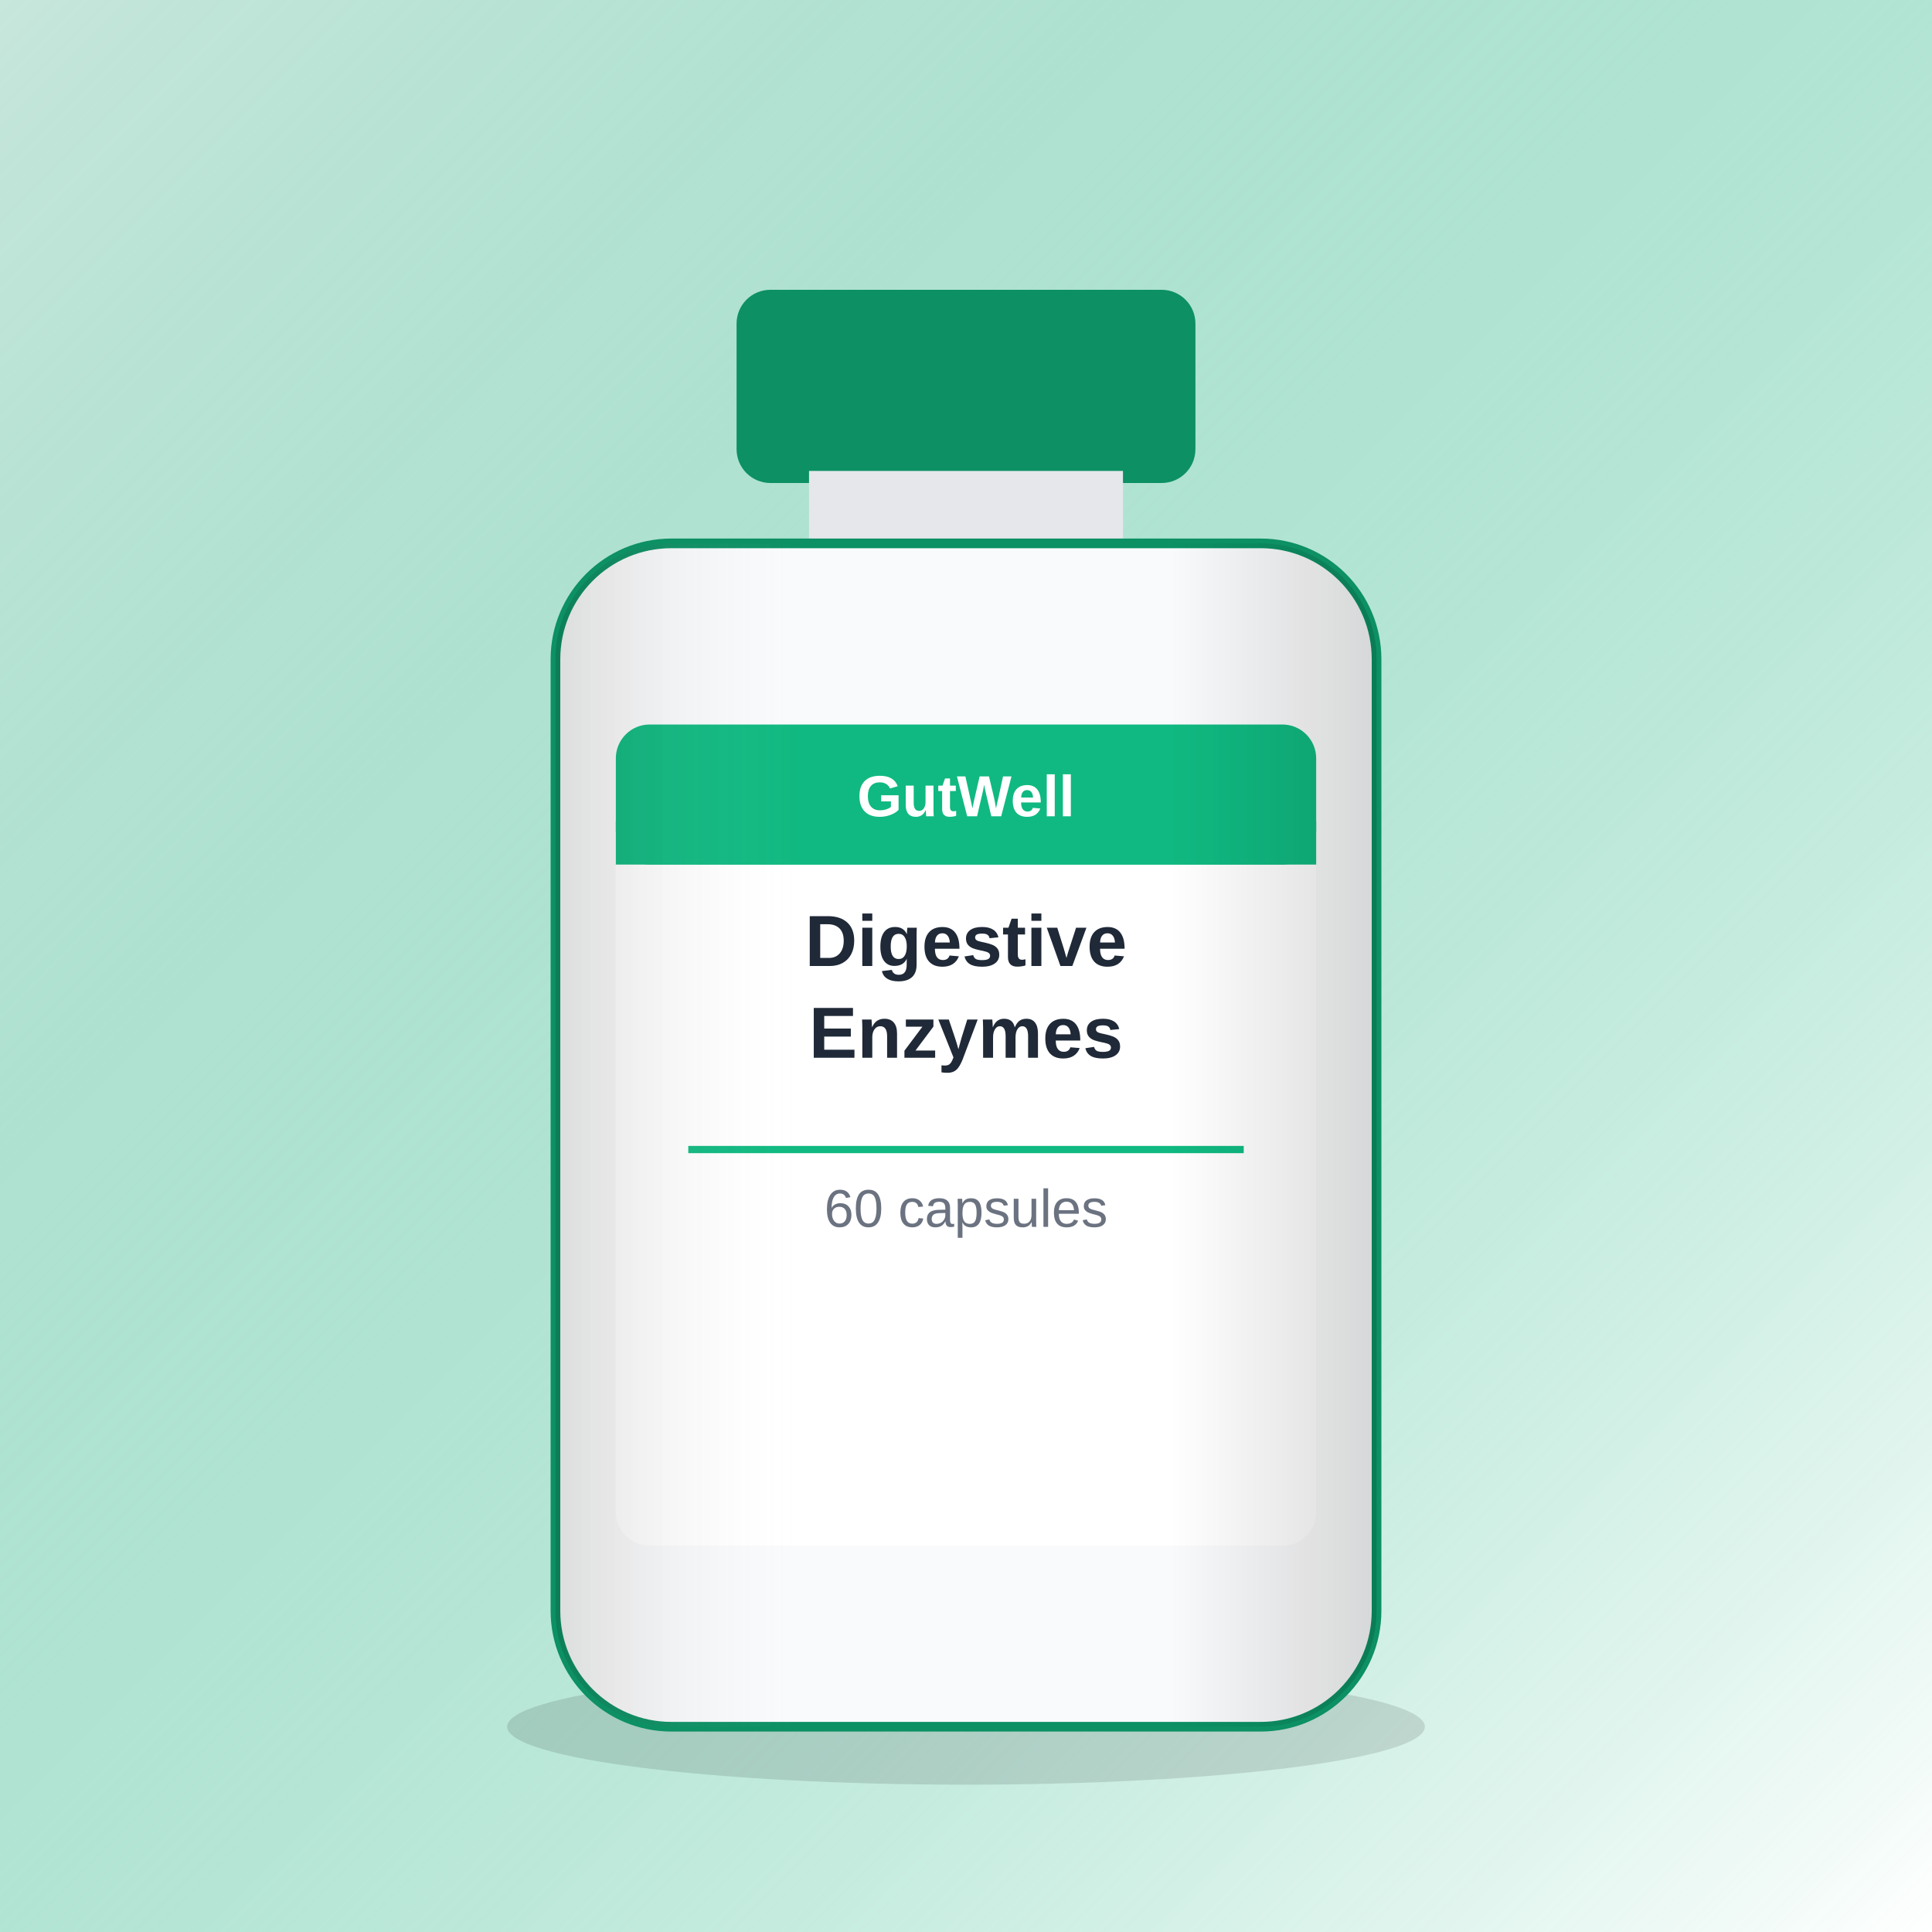
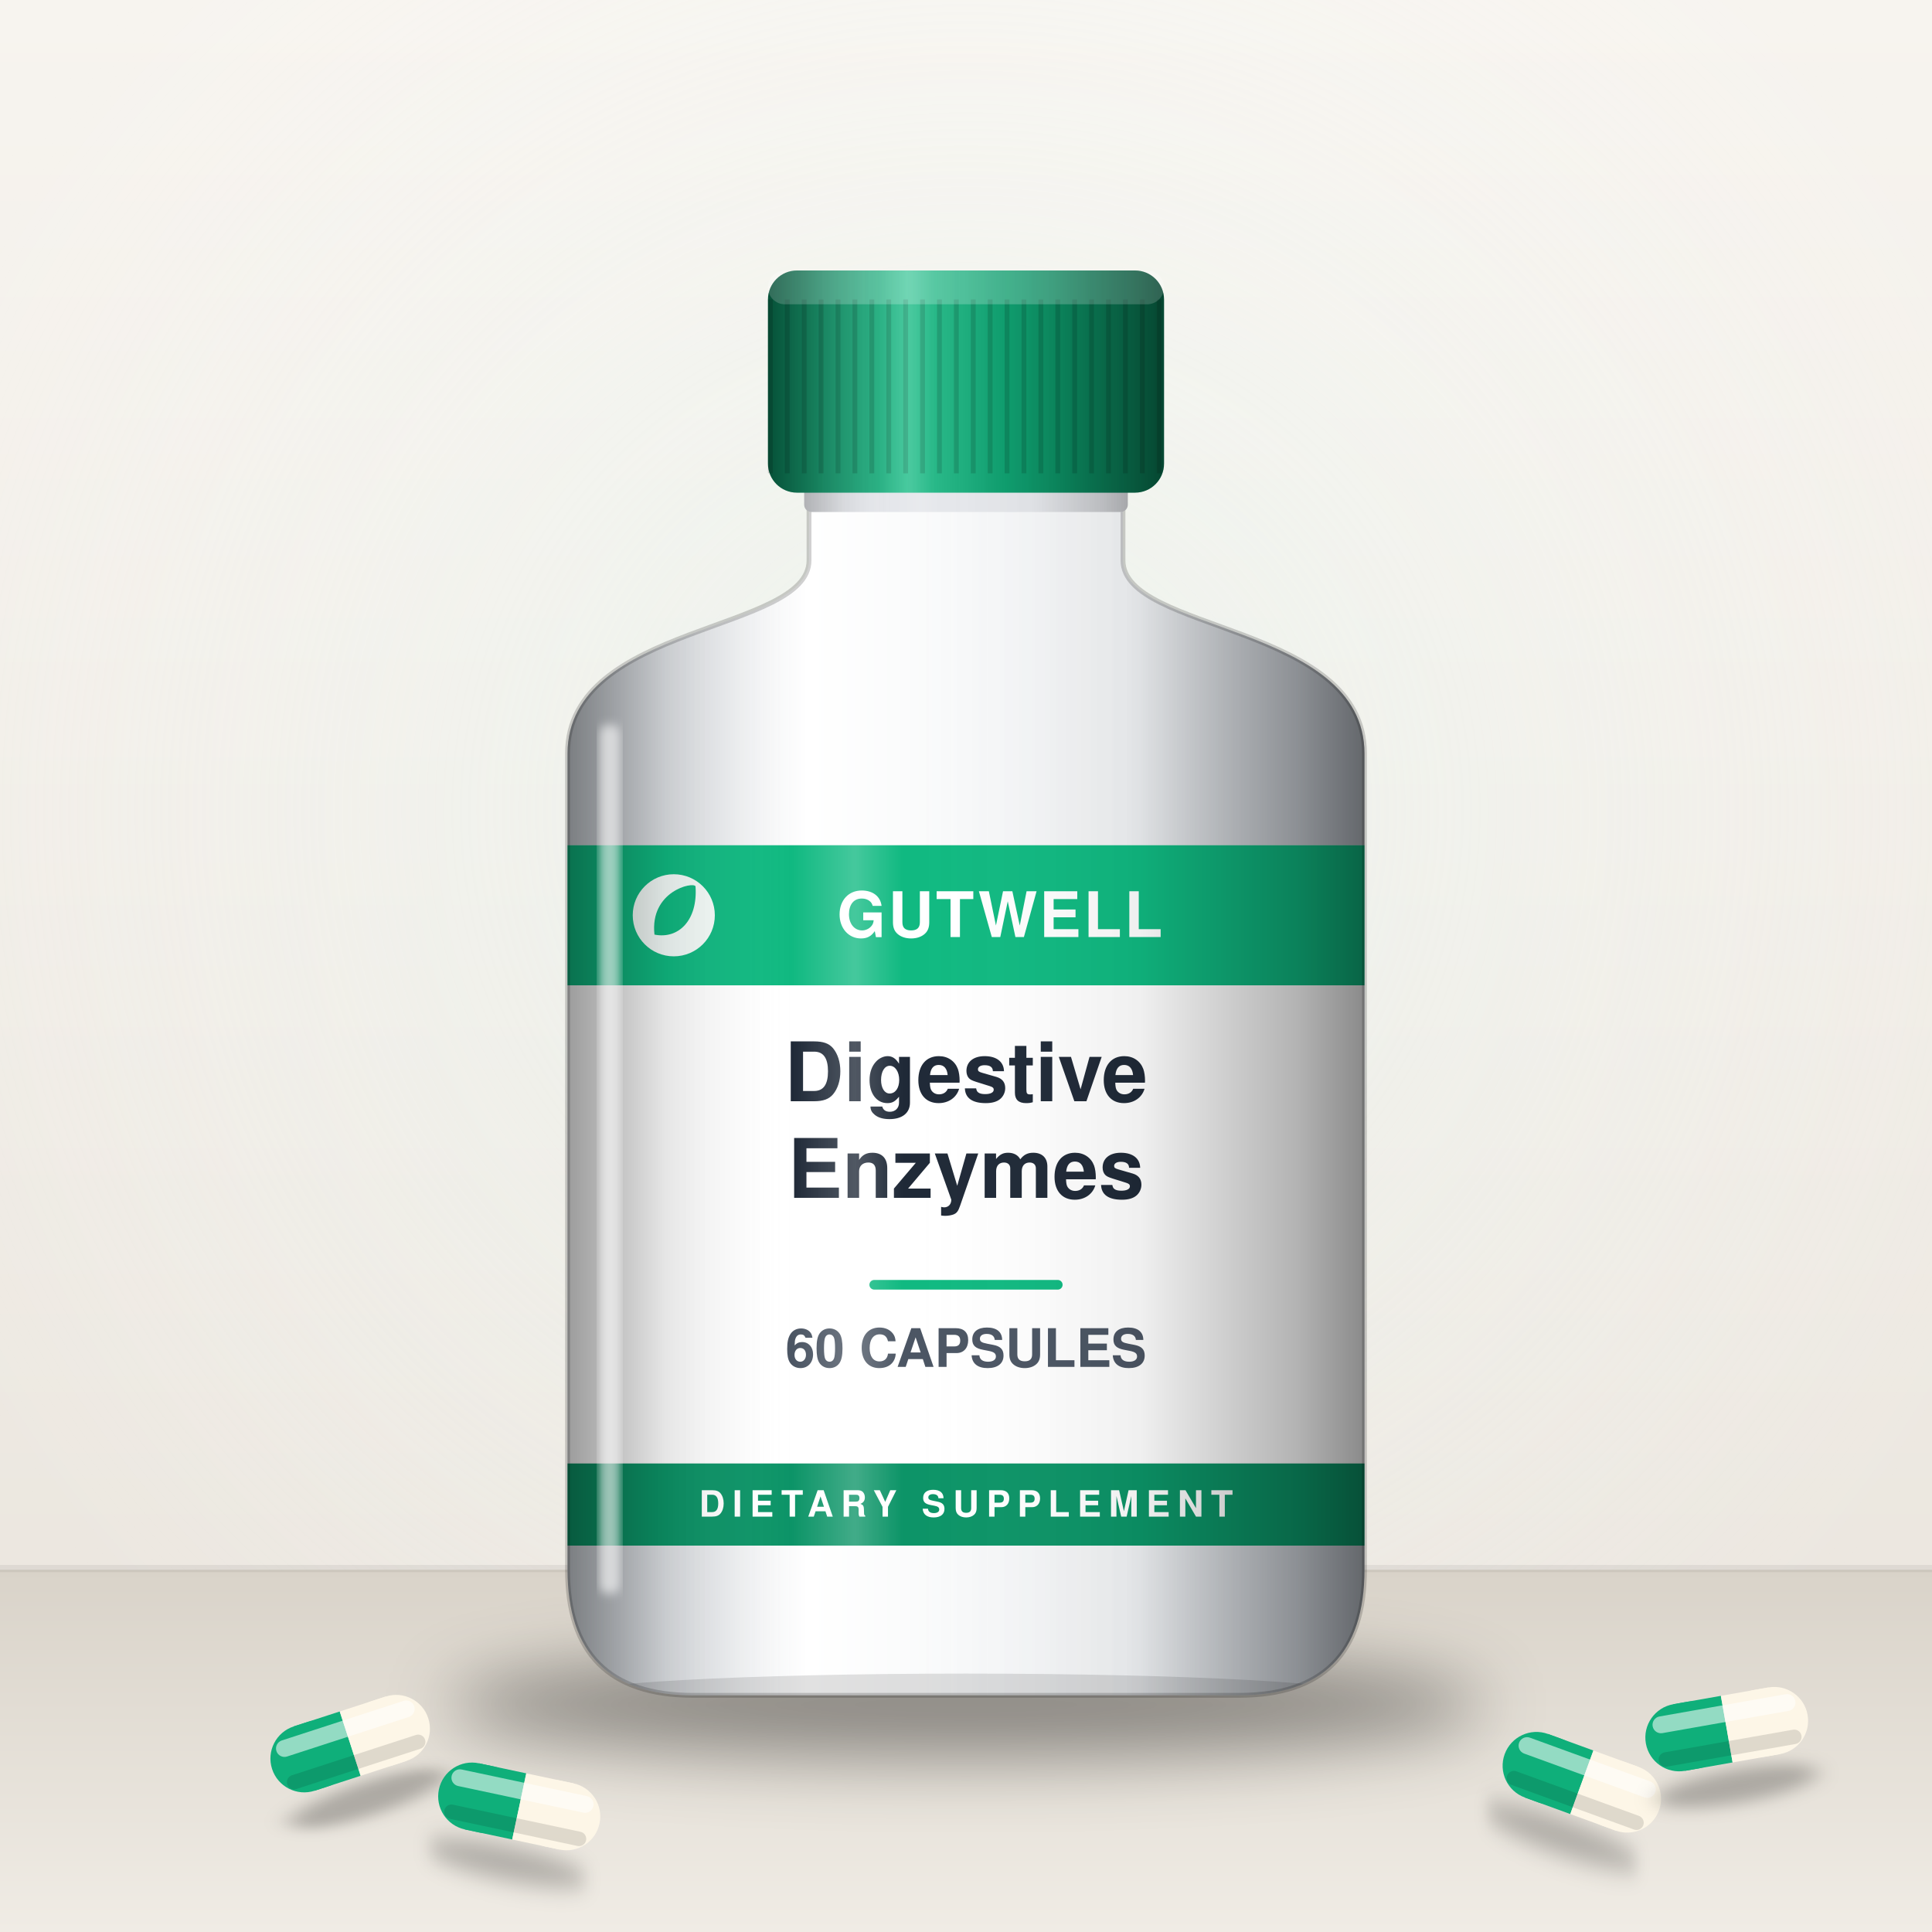
<svg xmlns="http://www.w3.org/2000/svg" viewBox="0 0 800 800" width="800" height="800" role="img" aria-label="Digestive Enzymes">
  <defs>
-     <linearGradient id="g" x1="0" y1="0" x2="1" y2="1">
-       <stop offset="0" stop-color="#10b981" stop-opacity=".18" />
-       <stop offset="1" stop-color="#ffffff" />
+     <linearGradient id="wall" x1="0" y1="0" x2="0" y2="1">
+       <stop offset="0" stop-color="#f7f4ef" />
+       <stop offset="1" stop-color="#e9e4dc" />
    </linearGradient>
-     <linearGradient id="s" x1="0" x2="1">
-       <stop offset="0" stop-color="#000" stop-opacity=".12" />
-       <stop offset=".3" stop-color="#fff" stop-opacity=".0" />
-       <stop offset=".75" stop-color="#000" stop-opacity=".0" />
-       <stop offset="1" stop-color="#000" stop-opacity=".14" />
+     <radialGradient id="glow" cx=".5" cy=".42" r=".6">
+       <stop offset="0" stop-color="#e7f8f2" stop-opacity=".55" />
+       <stop offset="1" stop-color="#fff" stop-opacity="0" />
+     </radialGradient>
+     <linearGradient id="floor" x1="0" y1="0" x2="0" y2="1">
+       <stop offset="0" stop-color="#d9d3c9" />
+       <stop offset="1" stop-color="#f0ece5" />
    </linearGradient>
+     <linearGradient id="cyl" x1="0" y1="0" x2="1" y2="0">
+       <stop offset="0" stop-color="#000" stop-opacity=".38" />
+       <stop offset=".12" stop-color="#000" stop-opacity=".10" />
+       <stop offset=".28" stop-color="#fff" stop-opacity=".0" />
+       <stop offset=".36" stop-color="#fff" stop-opacity=".22" />
+       <stop offset=".42" stop-color="#fff" stop-opacity=".0" />
+       <stop offset=".72" stop-color="#000" stop-opacity=".06" />
+       <stop offset=".92" stop-color="#000" stop-opacity=".30" />
+       <stop offset="1" stop-color="#000" stop-opacity=".45" />
+     </linearGradient>
+     <linearGradient id="cap" x1="0" y1="0" x2="1" y2="0">
+       <stop offset="0" stop-color="#086546" />
+       <stop offset=".35" stop-color="#33c393" />
+       <stop offset=".6" stop-color="#0d9d6d" />
+       <stop offset="1" stop-color="#085c40" />
+     </linearGradient>
+     <linearGradient id="white" x1="0" y1="0" x2="1" y2="0">
+       <stop offset="0" stop-color="#c9ced4" />
+       <stop offset=".3" stop-color="#ffffff" />
+       <stop offset=".7" stop-color="#f1f3f5" />
+       <stop offset="1" stop-color="#b9bfc7" />
+     </linearGradient>
+     <linearGradient id="amber" x1="0" y1="0" x2="1" y2="0">
+       <stop offset="0" stop-color="#5b2a06" />
+       <stop offset=".3" stop-color="#c8741f" />
+       <stop offset=".7" stop-color="#a85a12" />
+       <stop offset="1" stop-color="#4a2105" />
+     </linearGradient>
+     <radialGradient id="soft" cx=".35" cy=".3" r=".8">
+       <stop offset="0" stop-color="#ffe9a8" />
+       <stop offset=".5" stop-color="#f0a827" />
+       <stop offset="1" stop-color="#b86a0a" />
+     </radialGradient>
+     <filter id="b14" x="-30%" y="-100%" width="160%" height="300%">
+       <feGaussianBlur stdDeviation="14" />
+     </filter>
+     <filter id="b4">
+       <feGaussianBlur stdDeviation="4" />
+     </filter>
+     <filter id="b2">
+       <feGaussianBlur stdDeviation="2" />
+     </filter>
  </defs>
-   <rect width="800" height="800" fill="url(#g)" />
-   <ellipse cx="400" cy="715" rx="190" ry="24" fill="#000" opacity=".12" />
-   <rect x="305" y="120" width="190" height="80" rx="14" fill="#0c9064" />
-   <rect x="335" y="195" width="130" height="35" fill="#e5e7eb" />
-   <rect x="230" y="225" width="340" height="490" rx="48" fill="#f9fafb" stroke="#0c9064" stroke-width="4" />
-   <rect x="255" y="300" width="290" height="340" rx="14" fill="#fff" />
-   <rect x="255" y="300" width="290" height="58" rx="14" fill="#10B981" />
-   <rect x="255" y="340" width="290" height="18" fill="#10B981" />
-   <text x="400.0" y="338" text-anchor="middle" font-family="Arial,Helvetica,sans-serif" font-weight="700" font-size="24" fill="#fff">GutWell</text>
-   <text x="400.0" y="400" text-anchor="middle" font-family="Arial,Helvetica,sans-serif" font-weight="700" font-size="30" fill="#1f2937">Digestive</text>
-   <text x="400.0" y="438" text-anchor="middle" font-family="Arial,Helvetica,sans-serif" font-weight="700" font-size="30" fill="#1f2937">Enzymes</text>
-   <line x1="285" y1="476" x2="515" y2="476" stroke="#10B981" stroke-width="3" />
-   <text x="400.0" y="508" text-anchor="middle" font-family="Arial,Helvetica,sans-serif" font-size="22" fill="#6b7280">60 capsules</text>
-   <rect x="230" y="225" width="340" height="490" rx="48" fill="url(#s)" />
+   <rect width="800" height="800" fill="url(#wall)" />
+   <rect width="800" height="800" fill="url(#glow)" />
+   <rect y="650" width="800" height="150" fill="url(#floor)" />
+   <rect y="648" width="800" height="3" fill="#000" opacity=".06" />
+   <ellipse cx="400" cy="706" rx="215" ry="22" fill="#000" opacity=".38" filter="url(#b14)" />
+   <path d="M335 190 L335 232 C335 262 235 258 235 312 L235 650 Q235 702 287 702 L513 702 Q565 702 565 650 L565 312 C565 258 465 262 465 232 L465 190 Z" fill="url(#white)" />
+   <clipPath id="bc">
+     <path d="M335 190 L335 232 C335 262 235 258 235 312 L235 650 Q235 702 287 702 L513 702 Q565 702 565 650 L565 312 C565 258 465 262 465 232 L465 190 Z" />
+   </clipPath>
+   <g clip-path="url(#bc)">
+     <g>
+       <rect x="235" y="350" width="330" height="290" fill="#fff" />
+       <rect x="235" y="350" width="330" height="58" fill="#10B981" />
+       <circle cx="279" cy="379" r="17" fill="#fff" opacity=".95" />
+       <path d="M271 387 C269 369 287 365 288 367 C289 381 281 389 271 387Z" fill="#10B981" />
+       <text x="414.0" y="388" text-anchor="middle" font-family="'Helvetica Neue',Helvetica,Arial,sans-serif" font-weight="800" font-size="26" letter-spacing="1" fill="#fff">GUTWELL</text>
+       <text x="400.0" y="456" text-anchor="middle" font-family="'Helvetica Neue',Helvetica,Arial,sans-serif" font-weight="800" font-size="34" fill="#1f2937">Digestive</text>
+       <text x="400.0" y="496" text-anchor="middle" font-family="'Helvetica Neue',Helvetica,Arial,sans-serif" font-weight="800" font-size="34" fill="#1f2937">Enzymes</text>
+       <rect x="360.0" y="530" width="80" height="4" rx="2" fill="#10B981" />
+       <text x="400.0" y="566" text-anchor="middle" font-family="'Helvetica Neue',Helvetica,Arial,sans-serif" font-weight="600" font-size="22" fill="#4b5563">60 CAPSULES</text>
+       <rect x="235" y="606" width="330" height="34" fill="#0c9467" />
+       <text x="400.0" y="628" text-anchor="middle" font-family="'Helvetica Neue',Helvetica,Arial,sans-serif" font-weight="700" font-size="15" letter-spacing="3" fill="#fff">DIETARY SUPPLEMENT</text>
+     </g>
+     <rect x="235" y="190" width="330" height="520" fill="url(#cyl)" />
+     <rect x="248" y="300" width="9" height="360" rx="4" fill="#fff" opacity=".6" filter="url(#b2)" />
+     <ellipse cx="400" cy="702" rx="165" ry="9" fill="#000" opacity=".12" />
+   </g>
+   <path d="M335 190 L335 232 C335 262 235 258 235 312 L235 650 Q235 702 287 702 L513 702 Q565 702 565 650 L565 312 C565 258 465 262 465 232 L465 190 Z" fill="none" stroke="#000" stroke-opacity=".18" stroke-width="2" />
+   <rect x="333" y="196" width="134" height="16" rx="3" fill="#e5e7eb" />
+   <rect x="333" y="196" width="134" height="16" rx="3" fill="url(#cyl)" opacity=".6" />
+   <rect x="318" y="112" width="164" height="92" rx="12" fill="url(#cap)" />
+   <rect x="318" y="124" width="2" height="72" fill="#000" opacity=".14" />
+   <rect x="325" y="124" width="2" height="72" fill="#000" opacity=".14" />
+   <rect x="332" y="124" width="2" height="72" fill="#000" opacity=".14" />
+   <rect x="339" y="124" width="2" height="72" fill="#000" opacity=".14" />
+   <rect x="346" y="124" width="2" height="72" fill="#000" opacity=".14" />
+   <rect x="353" y="124" width="2" height="72" fill="#000" opacity=".14" />
+   <rect x="360" y="124" width="2" height="72" fill="#000" opacity=".14" />
+   <rect x="367" y="124" width="2" height="72" fill="#000" opacity=".14" />
+   <rect x="374" y="124" width="2" height="72" fill="#000" opacity=".14" />
+   <rect x="381" y="124" width="2" height="72" fill="#000" opacity=".14" />
+   <rect x="388" y="124" width="2" height="72" fill="#000" opacity=".14" />
+   <rect x="395" y="124" width="2" height="72" fill="#000" opacity=".14" />
+   <rect x="402" y="124" width="2" height="72" fill="#000" opacity=".14" />
+   <rect x="409" y="124" width="2" height="72" fill="#000" opacity=".14" />
+   <rect x="416" y="124" width="2" height="72" fill="#000" opacity=".14" />
+   <rect x="423" y="124" width="2" height="72" fill="#000" opacity=".14" />
+   <rect x="430" y="124" width="2" height="72" fill="#000" opacity=".14" />
+   <rect x="437" y="124" width="2" height="72" fill="#000" opacity=".14" />
+   <rect x="444" y="124" width="2" height="72" fill="#000" opacity=".14" />
+   <rect x="451" y="124" width="2" height="72" fill="#000" opacity=".14" />
+   <rect x="458" y="124" width="2" height="72" fill="#000" opacity=".14" />
+   <rect x="465" y="124" width="2" height="72" fill="#000" opacity=".14" />
+   <rect x="472" y="124" width="2" height="72" fill="#000" opacity=".14" />
+   <rect x="479" y="124" width="2" height="72" fill="#000" opacity=".14" />
+   <rect x="318" y="112" width="164" height="14" rx="7" fill="#fff" opacity=".22" />
+   <rect x="318" y="112" width="164" height="92" rx="12" fill="url(#cyl)" opacity=".5" />
+   <g transform="translate(145 722) rotate(-18)">
+     <ellipse cx="0" cy="24" rx="34" ry="7" fill="#000" opacity=".25" filter="url(#b4)" />
+     <rect x="-34" y="-14" width="34" height="28" rx="14" fill="#0faf7a" />
+     <rect x="0" y="-14" width="34" height="28" rx="14" fill="#fdf6e7" />
+     <rect x="-20" y="-14" width="20" height="28" fill="#0faf7a" />
+     <rect x="0" y="-14" width="20" height="28" fill="#fdf6e7" />
+     <rect x="-30" y="-10" width="60" height="7" rx="3.5" fill="#fff" opacity=".55" />
+     <rect x="-30" y="5" width="60" height="6" rx="3" fill="#000" opacity=".12" />
+   </g>
+   <g transform="translate(215 748) rotate(12)">
+     <ellipse cx="0" cy="24" rx="34" ry="7" fill="#000" opacity=".25" filter="url(#b4)" />
+     <rect x="-34" y="-14" width="34" height="28" rx="14" fill="#0faf7a" />
+     <rect x="0" y="-14" width="34" height="28" rx="14" fill="#fdf6e7" />
+     <rect x="-20" y="-14" width="20" height="28" fill="#0faf7a" />
+     <rect x="0" y="-14" width="20" height="28" fill="#fdf6e7" />
+     <rect x="-30" y="-10" width="60" height="7" rx="3.5" fill="#fff" opacity=".55" />
+     <rect x="-30" y="5" width="60" height="6" rx="3" fill="#000" opacity=".12" />
+   </g>
+   <g transform="translate(655 738) rotate(20)">
+     <ellipse cx="0" cy="24" rx="34" ry="7" fill="#000" opacity=".25" filter="url(#b4)" />
+     <rect x="-34" y="-14" width="34" height="28" rx="14" fill="#0faf7a" />
+     <rect x="0" y="-14" width="34" height="28" rx="14" fill="#fdf6e7" />
+     <rect x="-20" y="-14" width="20" height="28" fill="#0faf7a" />
+     <rect x="0" y="-14" width="20" height="28" fill="#fdf6e7" />
+     <rect x="-30" y="-10" width="60" height="7" rx="3.5" fill="#fff" opacity=".55" />
+     <rect x="-30" y="5" width="60" height="6" rx="3" fill="#000" opacity=".12" />
+   </g>
+   <g transform="translate(715 716) rotate(-10)">
+     <ellipse cx="0" cy="24" rx="34" ry="7" fill="#000" opacity=".25" filter="url(#b4)" />
+     <rect x="-34" y="-14" width="34" height="28" rx="14" fill="#0faf7a" />
+     <rect x="0" y="-14" width="34" height="28" rx="14" fill="#fdf6e7" />
+     <rect x="-20" y="-14" width="20" height="28" fill="#0faf7a" />
+     <rect x="0" y="-14" width="20" height="28" fill="#fdf6e7" />
+     <rect x="-30" y="-10" width="60" height="7" rx="3.5" fill="#fff" opacity=".55" />
+     <rect x="-30" y="5" width="60" height="6" rx="3" fill="#000" opacity=".12" />
+   </g>
</svg>
